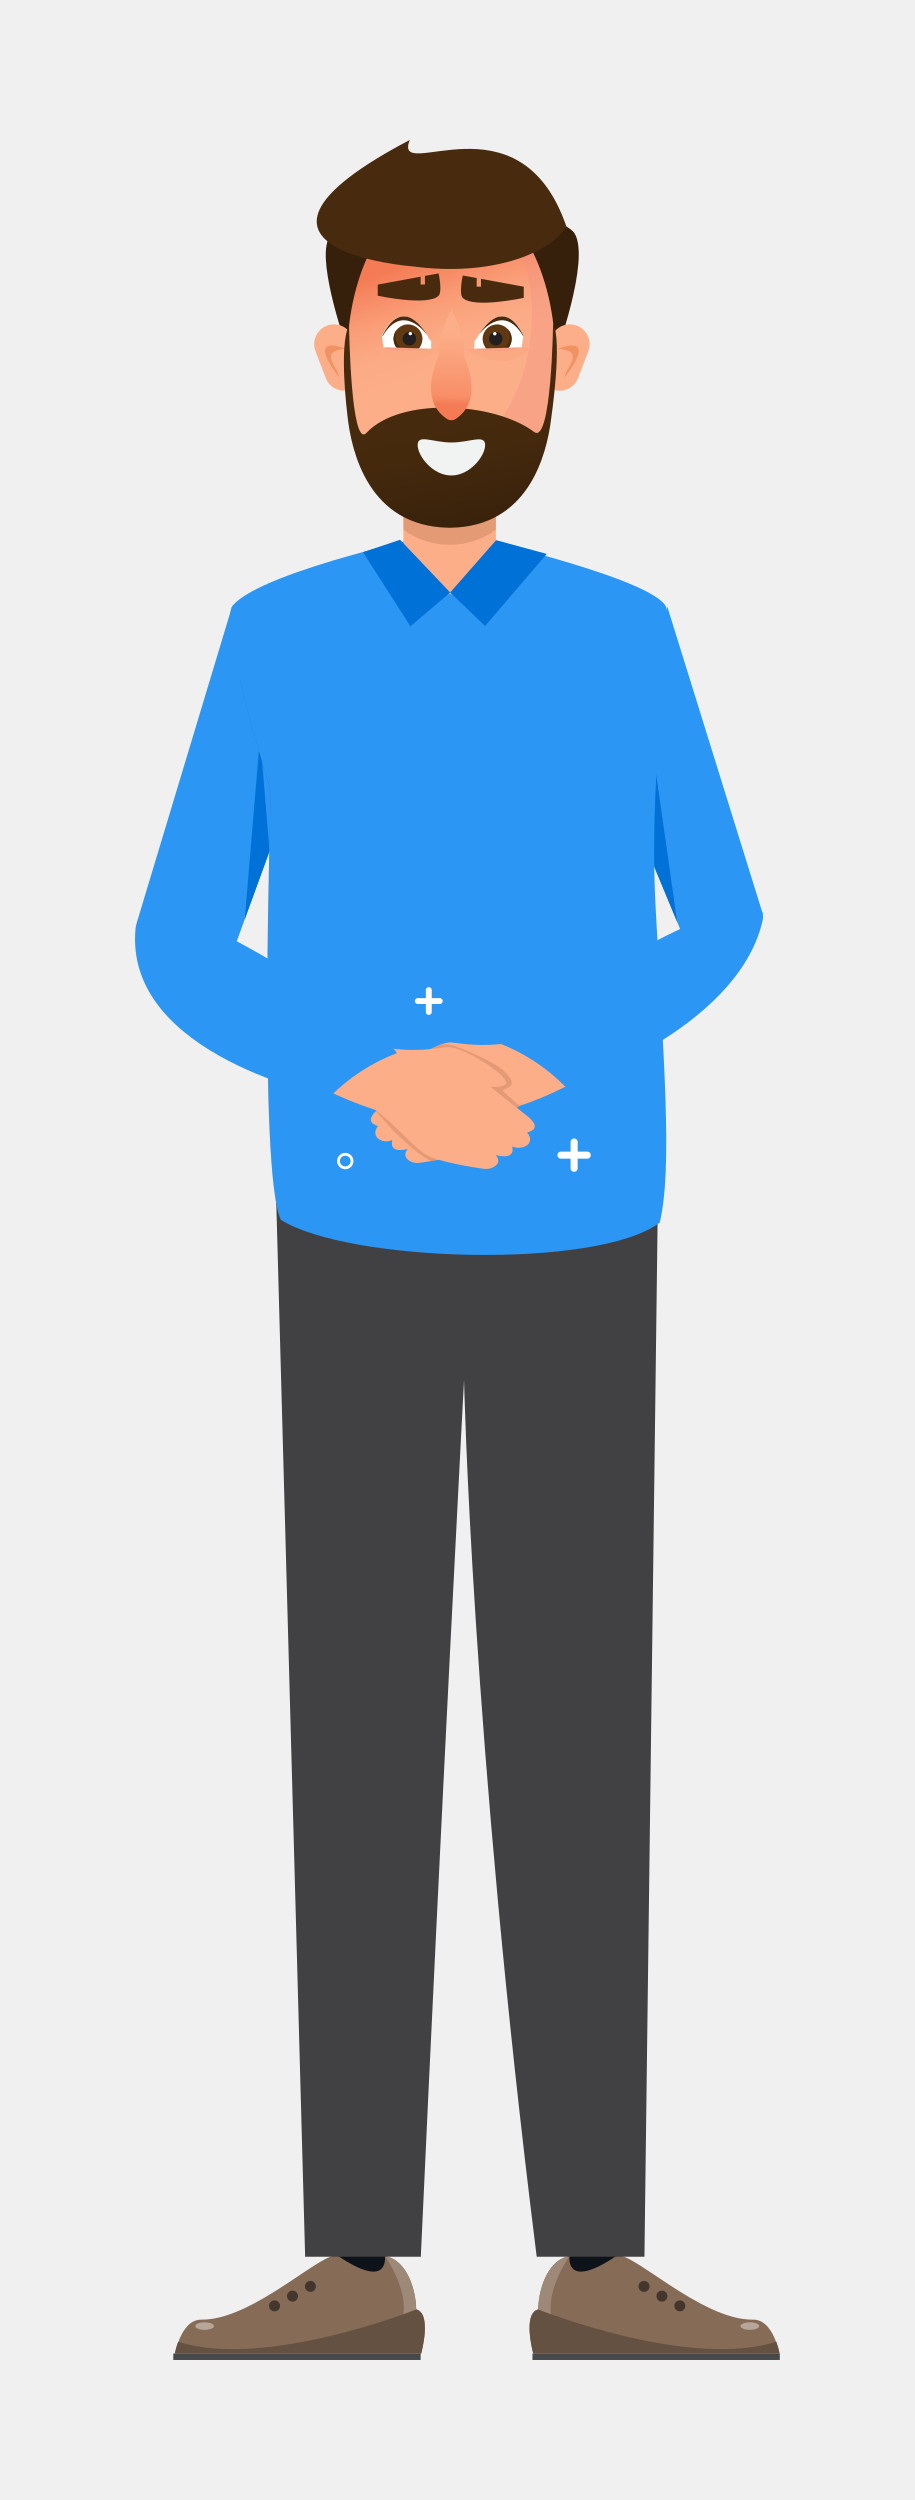
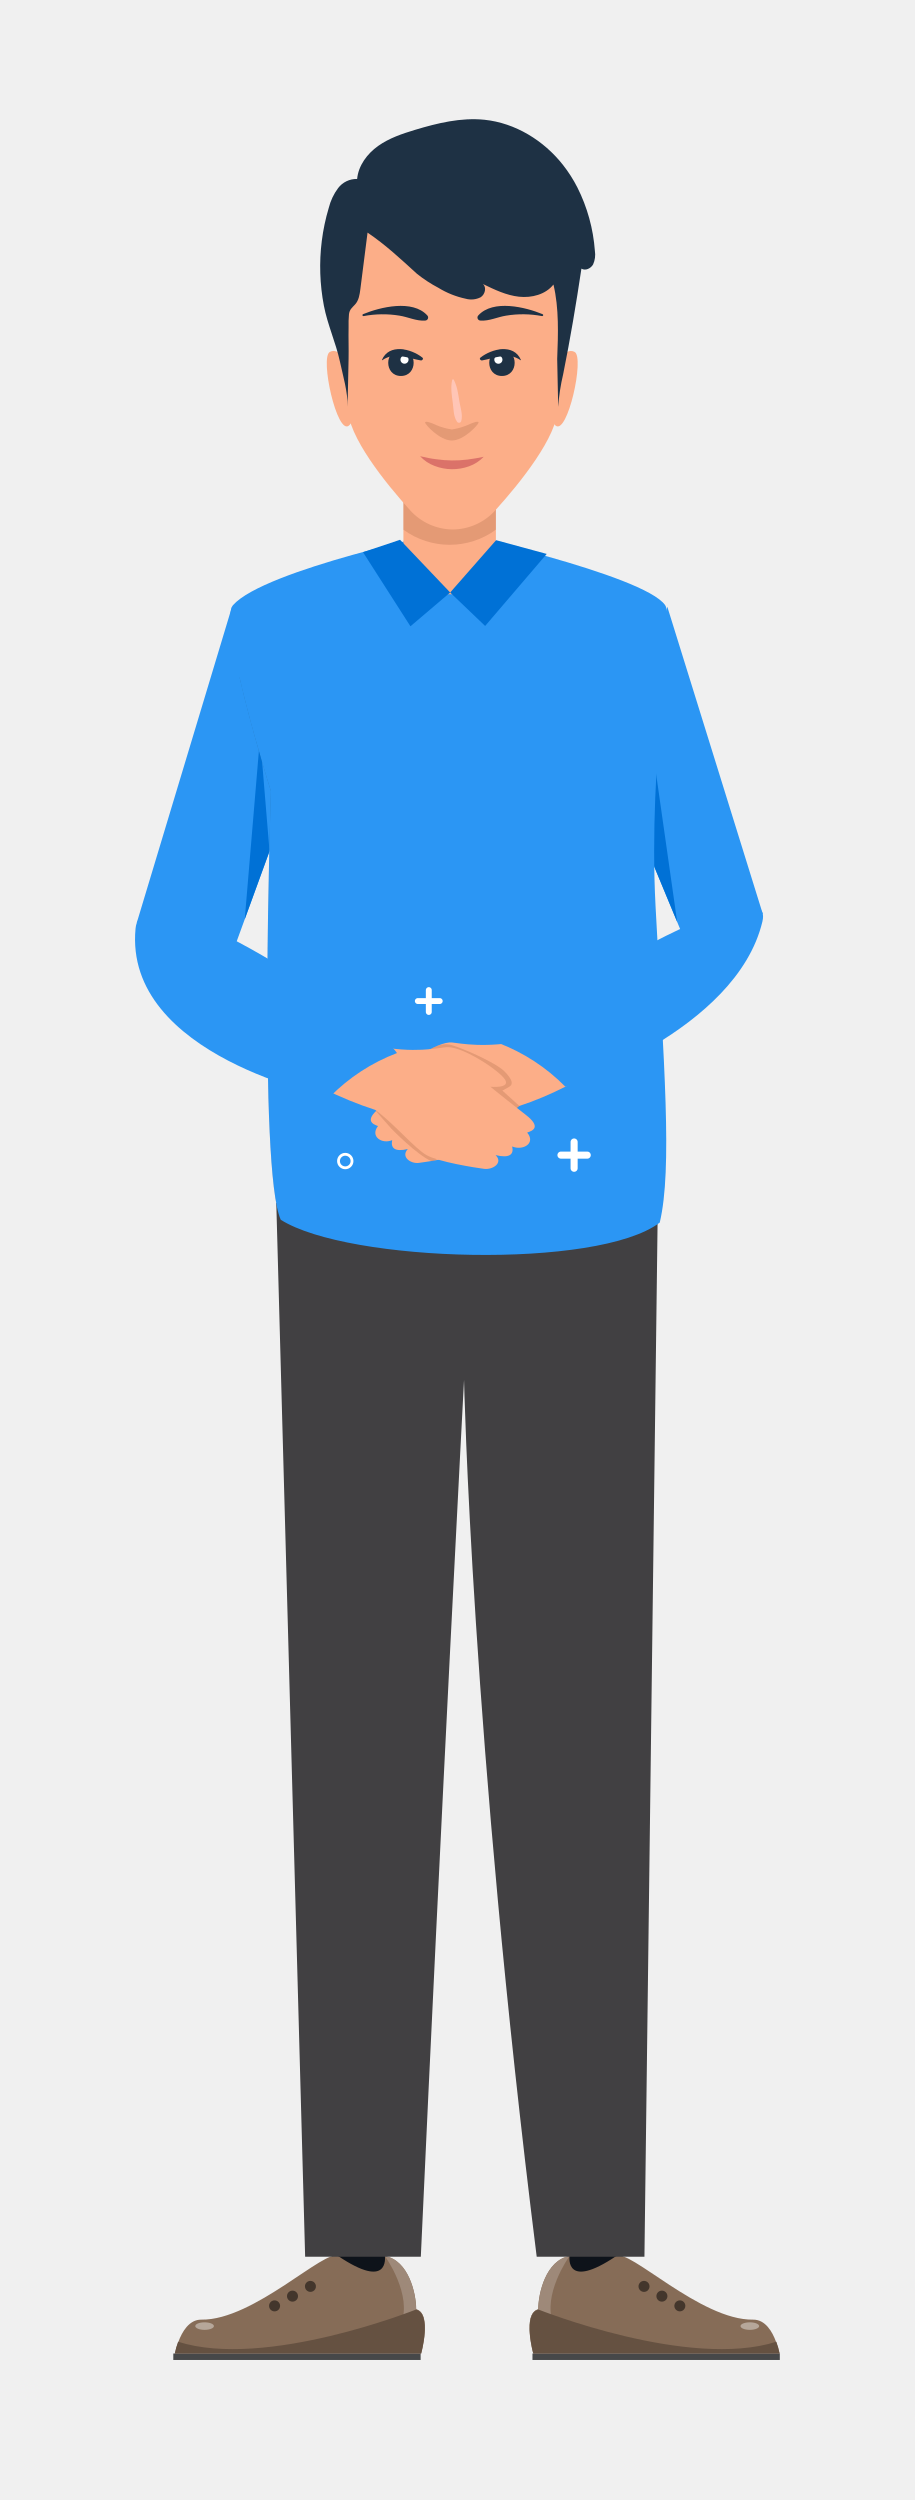
<svg xmlns="http://www.w3.org/2000/svg" viewBox="0 0 300.52 821.26">
  <defs>
-     <style>.cls-1{isolation:isolate;}.cls-2{fill:#2b96f4;}.cls-3{fill:#0071d6;}.cls-4{fill:#ddcfc9;mix-blend-mode:multiply;}.cls-5{fill:#0e131a;}.cls-6{fill:#866c57;}.cls-7{fill:#9e8979;}.cls-8{fill:#474849;}.cls-9{fill:#655141;}.cls-10{fill:#43362c;}.cls-11{fill:#b6a79a;}.cls-12{fill:#414042;}.cls-13{fill:#fcae88;}.cls-14{fill:#b06d4d;opacity:0.32;}.cls-15{fill:#36200b;}.cls-16{fill:#f09261;}.cls-17{fill:url(#linear-gradient);}.cls-18{fill:#f28a83;opacity:0.3;}.cls-19{fill:url(#linear-gradient-2);}.cls-20{fill:#482b0e;}.cls-21{fill:#fff;}.cls-22{fill:#603913;}.cls-23{fill:#231f20;}.cls-24{fill:#fba983;}.cls-25{fill:url(#linear-gradient-3);}.cls-26{fill:#f1f2f2;}.cls-27,.cls-28,.cls-29{fill:none;stroke:#fff;stroke-linecap:round;stroke-linejoin:round;}.cls-27{stroke-width:2.33px;}.cls-28{stroke-width:1.94px;}.cls-29{stroke-width:0.93px;}</style>
-     <linearGradient id="linear-gradient" x1="137.22" y1="85.46" x2="149.17" y2="119.77" gradientUnits="userSpaceOnUse">
-       <stop offset="0" stop-color="#f47b54" />
-       <stop offset="0.17" stop-color="#f68a64" />
-       <stop offset="0.44" stop-color="#fa9e78" />
-       <stop offset="0.72" stop-color="#fbaa84" />
-       <stop offset="1" stop-color="#fcae88" />
-     </linearGradient>
-     <linearGradient id="linear-gradient-2" x1="158.17" y1="176.27" x2="148.28" y2="123.06" gradientUnits="userSpaceOnUse">
-       <stop offset="0" stop-color="#36200b" />
-       <stop offset="0.05" stop-color="#38210b" />
-       <stop offset="0.53" stop-color="#44290d" />
-       <stop offset="1" stop-color="#482b0e" />
-     </linearGradient>
-     <linearGradient id="linear-gradient-3" x1="148.06" y1="132.83" x2="148.77" y2="109.41" gradientUnits="userSpaceOnUse">
-       <stop offset="0" stop-color="#f47b54" />
-       <stop offset="0.06" stop-color="#f68760" />
-       <stop offset="0.13" stop-color="#f89069" />
-       <stop offset="0.24" stop-color="#f8936c" />
-       <stop offset="1" stop-color="#fcae88" />
-     </linearGradient>
+     <style>.cls-1{isolation:isolate;}.cls-2{fill:#2b96f4;}.cls-3{fill:#0071d6;}.cls-4{fill:#ddcfc9;mix-blend-mode:multiply;}.cls-5{fill:#0e131a;}.cls-6{fill:#866c57;}.cls-7{fill:#9e8979;}.cls-8{fill:#474849;}.cls-9{fill:#655141;}.cls-10{fill:#43362c;}.cls-11{fill:#b6a79a;}.cls-12{fill:#414042;}.cls-13{fill:#fcae88;}.cls-14{fill:#b06d4d;opacity:0.32;}.cls-15,.cls-16,.cls-17{fill:none;stroke:#fff;stroke-linecap:round;stroke-linejoin:round;}.cls-15{stroke-width:2.33px;}.cls-16{stroke-width:1.94px;}.cls-17{stroke-width:0.93px;}.cls-18{fill:#1e3144;}.cls-19{fill:#fff;}.cls-20{fill:#db7269;}.cls-21{fill:#ffc5b6;}</style>
  </defs>
  <g class="cls-1">
    <g id="OBJECT">
      <polygon class="cls-2" points="76.22 199.3 44.92 303.17 75.64 315.04 95.71 259.92 76.22 199.3" />
      <polygon class="cls-3" points="88.54 279.61 80.4 301.97 85.43 242.1 88.54 279.61" />
      <polygon class="cls-2" points="219.21 199.3 250.57 300.2 227.86 315.89 205.27 261.43 219.21 199.3" />
      <polygon class="cls-3" points="213.9 282.24 222.46 302.88 213.9 242.75 213.9 282.24" />
      <path class="cls-4" d="M158.84,400.76c-27.82,1-49.85-13.07-54.26-27.67s-3.15-77.3-5.06-104.75c-1.33-18.95-8.4-34-20.84-45.89C82.62,239.72,89,259.91,89,259.91S84.79,384.47,92.23,400.7c16.11,10.19,66.19,12.74,100.22,7.45C180.81,407.66,170,400.36,158.84,400.76Z" />
      <g id="doctor">
        <polygon class="cls-5" points="203.81 756.89 205.19 723.68 187.31 723.68 185.94 756.89 203.81 756.89" />
        <path class="cls-6" d="M256.1,773.14H175.18s-1.88-6.78-1-11.09c.36-1.68,1.14-3,2.62-3.37,0-5.28,2.5-16.13,10.28-17.52h0c0,.38-1.42,11.23,15.3,0,4.16-2.79,27.73,21.11,45,20.85,4.05-.06,6.35,4,7.54,7.26A24.47,24.47,0,0,1,256.1,773.14Z" />
        <path class="cls-7" d="M187.13,741.05c-.23.33-9.17,12.9-5.33,22.37a22.3,22.3,0,0,1-7.57-1.49c.36-1.67,1.14-3,2.62-3.36,0-5.29,2.5-16.13,10.28-17.52Z" />
        <rect class="cls-8" x="174.92" y="773.14" width="81.25" height="2.12" />
        <path class="cls-9" d="M256.1,773.14H175.18s-3.62-13.07,1.67-14.46c0,0,49.44,19.76,78.17,10.59A24.47,24.47,0,0,1,256.1,773.14Z" />
        <path class="cls-10" d="M213.37,751.09a1.81,1.81,0,1,1-1.81-1.81A1.81,1.81,0,0,1,213.37,751.09Z" />
        <path class="cls-10" d="M219.25,754.29a1.81,1.81,0,1,1-1.81-1.81A1.81,1.81,0,0,1,219.25,754.29Z" />
        <path class="cls-10" d="M225.14,757.49a1.81,1.81,0,1,1-1.8-1.81A1.81,1.81,0,0,1,225.14,757.49Z" />
        <path class="cls-11" d="M249.38,764.13c0,.68-1.37,1.24-3.06,1.24s-3.06-.56-3.06-1.24,1.37-1.24,3.06-1.24S249.38,763.44,249.38,764.13Z" />
        <polygon class="cls-5" points="109.72 756.89 108.34 723.68 126.22 723.68 127.6 756.89 109.72 756.89" />
        <path class="cls-6" d="M57.43,773.14h80.92s1.88-6.78,1-11.09c-.35-1.68-1.13-3-2.62-3.37,0-5.28-2.5-16.13-10.28-17.52h0c0,.38,1.42,11.23-15.3,0-4.16-2.79-27.73,21.11-45,20.85-4-.06-6.35,4-7.54,7.26A24.47,24.47,0,0,0,57.43,773.14Z" />
        <path class="cls-7" d="M126.4,741.05c.24.33,9.17,12.9,5.33,22.37a22.3,22.3,0,0,0,7.57-1.49c-.35-1.67-1.13-3-2.62-3.36,0-5.29-2.5-16.13-10.28-17.52Z" />
        <rect class="cls-8" x="56.93" y="773.14" width="81.25" height="2.12" />
        <path class="cls-9" d="M57.43,773.14h80.92s3.62-13.07-1.67-14.46c0,0-49.43,19.76-78.17,10.59A24.47,24.47,0,0,0,57.43,773.14Z" />
        <path class="cls-10" d="M100.17,751.09a1.81,1.81,0,1,0,1.8-1.81A1.8,1.8,0,0,0,100.17,751.09Z" />
        <path class="cls-10" d="M94.28,754.29a1.81,1.81,0,1,0,1.81-1.81A1.81,1.81,0,0,0,94.28,754.29Z" />
        <path class="cls-10" d="M88.39,757.49a1.81,1.81,0,1,0,1.81-1.81A1.81,1.81,0,0,0,88.39,757.49Z" />
        <path class="cls-11" d="M64.15,764.13c0,.68,1.37,1.24,3.06,1.24s3.06-.56,3.06-1.24-1.37-1.24-3.06-1.24S64.15,763.44,64.15,764.13Z" />
        <path class="cls-12" d="M90.76,395.16l9.48,346.19h38c6.67-146.07,14.2-288.06,14.2-288.06s2.47,117.23,23.87,288.06h35.39l4.4-346.19Z" />
      </g>
      <path class="cls-2" d="M216.73,401.62c-20.33,15.45-102.3,13.13-124.5-.92C84.79,384.47,89,259.91,89,259.91s-17.53-55.37-12.45-61.12c10.32-11.69,70.69-24.22,70.69-24.22s64.23,14.18,71.26,24.22c3.41,4.88-5.71,50.08-3.15,98.89C218.08,349.35,220.94,383.84,216.73,401.62Z" />
      <rect class="cls-13" x="132.52" y="158.47" width="30.38" height="36.74" />
      <path class="cls-14" d="M132.52,158.47V174a25.7,25.7,0,0,0,30.38,0V158.47Z" />
      <polygon class="cls-3" points="147.88 194.64 134.83 205.74 119.25 181.4 131.41 177.32 147.88 194.64" />
      <polygon class="cls-3" points="147.88 194.64 159.37 205.63 179.6 181.97 162.97 177.45 147.88 194.64" />
-       <path class="cls-15" d="M168.66,67.67s17.62,5,20.09,9c5.3,8.76-6.38,40.44-6.38,40.44Z" />
-       <path class="cls-15" d="M114.07,114.64s-9.83-27.49-6.29-35.88c2.92-6.94,24.88-17,24.88-17l11.6,15.34Z" />
-       <path class="cls-13" d="M189.92,124.17a6.52,6.52,0,0,1-8.41,3.76h0a6.52,6.52,0,0,1-3.76-8.41l3.36-8.78a6.52,6.52,0,0,1,8.41-3.76h0a6.52,6.52,0,0,1,3.75,8.41Z" />
-       <path class="cls-16" d="M183.34,114.56s13.75-5.78,2.17,9.4C185.51,121.07,192.75,115.29,183.34,114.56Z" />
-       <path class="cls-13" d="M107,124.17a6.52,6.52,0,0,0,8.41,3.76h0a6.51,6.51,0,0,0,3.75-8.41l-3.36-8.78a6.51,6.51,0,0,0-8.4-3.76h0a6.52,6.52,0,0,0-3.76,8.41Z" />
-       <path class="cls-16" d="M113.57,114.56s-13.74-5.78-2.17,9.4C111.4,121.07,104.17,115.29,113.57,114.56Z" />
-       <path class="cls-17" d="M182.39,117.11a86.58,86.58,0,0,1-2.17,19.46h0c-.32,1.47-.71,2.89-1.11,4.29-.35,1.18-.72,2.33-1.12,3.45-5.85,16.83-17,28.19-29.74,28.19-12.54,0-23.52-11-29.45-27.35-.5-1.4-1-2.82-1.4-4.29s-.78-2.81-1.12-4.27v0a86.57,86.57,0,0,1-2.18-19.46c0-2.5.11-5,.31-7.37,0-.15,0-.22,0-.22,2.29-27,16.57-47.78,33.83-47.78s31.65,20.92,33.85,48.05C182.28,112.18,182.39,114.63,182.39,117.11Z" />
-       <path class="cls-18" d="M182.37,117.11a87.16,87.16,0,0,1-2.17,19.46h0c-.33,1.47-.71,2.89-1.12,4.29-.31,1.07-.65,2.12-1,3.14,0,.1-.07.21-.11.32-5.85,16.82-17,28.19-29.74,28.19-7.62,0-14.66-4.06-20.35-10.91,59.3-14.52,47.35-77.77,42.57-77.48-26.18,1.61-39.35-2.69-43.72-10,5.87-7.73,13.35-12.35,21.5-12.35,16.54,0,30.33,19.07,33.47,44.4.15,1.2.28,2.41.38,3.65C182.26,112.18,182.37,114.63,182.37,117.11Z" />
-       <path class="cls-19" d="M181.69,106.17s-.49,40.05-6.23,35.73c-13-9.8-44-11.62-55.06.29-5.18,5.58-5.74-35.38-5.74-35.38-3.46,6.67-.54,29.55-.54,29.55h0c1.26,12.22,7.07,36.57,33.24,37h.71c25.26-.39,31.48-23.39,33-35.9h0S184.82,112.15,181.69,106.17Z" />
-       <path class="cls-20" d="M158,91.6v2.58h-1.41V91.34L152,90.51s-1.29,6,0,7.34c3.55,3.57,20.05,0,20.05,0V94.18Z" />
-       <path class="cls-20" d="M138.18,90.89v2.59h1.41V90.63l4.5-.82s1.29,6,0,7.33c-3.54,3.57-20,0-20,0V93.48Z" />
-       <path class="cls-13" d="M172.21,110.79c-.11-.23-.21-.44-.32-.65h0C172,110.34,172.1,110.56,172.21,110.79Z" />
-       <path class="cls-21" d="M172.05,110.45l-.16-.31,0,.34-.77,5.38a14.79,14.79,0,0,1-15.42.21l.19-4h0a23.15,23.15,0,0,0,1.41-2.09h0c.14-.22.29-.44.44-.66s.34-.49.52-.73l.2-.28.21-.27c.35-.45.72-.89,1.1-1.3l.47-.47q.24-.24.48-.45l.25-.21.25-.21.25-.19c.17-.13.34-.24.51-.35a6.85,6.85,0,0,1,.79-.44l.25-.11a5.37,5.37,0,0,1,.56-.21l.28-.08.16,0,.15,0a4.52,4.52,0,0,1,1.6,0l.52.13a6.51,6.51,0,0,1,2.69,1.74,10.69,10.69,0,0,1,.82.92,19.87,19.87,0,0,1,2,3.17c0,.08.09.16.13.25S172,110.35,172.05,110.45Z" />
-       <path class="cls-20" d="M171.89,110.14l0,.34c-6.8-11.55-14.59-.5-14.59-.5v0h0c.14-.22.29-.44.44-.66s.34-.49.52-.73l.2-.28.21-.27c.35-.45.72-.89,1.1-1.3l.47-.47q.24-.24.48-.45l.25-.21.25-.21.25-.19c.17-.13.34-.24.51-.35a6.85,6.85,0,0,1,.79-.44l.25-.11a5.37,5.37,0,0,1,.56-.21l.28-.08.16,0,.15,0a4.52,4.52,0,0,1,1.6,0l.52.13a6.51,6.51,0,0,1,2.69,1.74,10.69,10.69,0,0,1,.82.92,19.87,19.87,0,0,1,2,3.17A2,2,0,0,1,171.89,110.14Z" />
-       <path class="cls-22" d="M168,112.09a4.76,4.76,0,1,1-3.93-5.46A4.78,4.78,0,0,1,168,112.09Z" />
-       <path class="cls-20" d="M166.86,108.16a4.69,4.69,0,0,1,.56,3.12A4.75,4.75,0,0,1,162,115.2a4.69,4.69,0,0,1-2.78-1.53,4.75,4.75,0,1,0,7.68-5.51Z" />
-       <path class="cls-23" d="M165.06,111.62a2.23,2.23,0,1,1-1.84-2.56A2.23,2.23,0,0,1,165.06,111.62Z" />
-       <path class="cls-21" d="M163.11,109.72a.58.58,0,0,1-.66.47.57.57,0,1,1,.19-1.13A.57.57,0,0,1,163.11,109.72Z" />
-       <path class="cls-24" d="M152.29,114.67,174.5,114S168.34,124,152.29,114.67Z" />
-       <path class="cls-18" d="M171.17,114.09c-3.71,2.2-15.52.55-15.52.55l.8-.1Z" />
-       <path class="cls-21" d="M125.29,110.45c.06-.1.11-.21.16-.31l0,.34.78,5.38a14.77,14.77,0,0,0,15.41.21l0-4h0A5,5,0,0,1,140.3,110h0a1.87,1.87,0,0,1-.64-.66l-.52-.73-.21-.28-.2-.27c-.36-.45-.73-.89-1.11-1.3l-.47-.47c-.16-.16-.31-.31-.48-.45l-.24-.21-.25-.21-.26-.19c-.17-.13-.34-.24-.51-.35a6.85,6.85,0,0,0-.79-.44l-.25-.11a5.37,5.37,0,0,0-.56-.21l-.28-.08-.16,0-.15,0a4.47,4.47,0,0,0-1.59,0l-.53.13a6.51,6.51,0,0,0-2.69,1.74c-.27.28-.55.58-.82.92a19.87,19.87,0,0,0-2,3.17l-.13.25C125.4,110.24,125.35,110.35,125.29,110.45Z" />
-       <path class="cls-20" d="M125.66,110.14l0,.34c6.81-11.55,14.6-.5,14.6-.5v0h0l-.44-.66c-.17-.24-.34-.49-.52-.73l-.2-.28-.21-.27c-.35-.45-.72-.89-1.1-1.3l-.47-.47-.48-.45-.25-.21-.25-.21-.26-.19a5.62,5.62,0,0,0-.5-.35,6.85,6.85,0,0,0-.79-.44l-.25-.11q-.29-.12-.57-.21l-.27-.08-.16,0-.15,0a4.52,4.52,0,0,0-1.6,0l-.52.13a6.45,6.45,0,0,0-2.69,1.74,10.69,10.69,0,0,0-.82.92,19.87,19.87,0,0,0-2,3.17A2,2,0,0,0,125.66,110.14Z" />
-       <path class="cls-22" d="M129.34,112.09a4.75,4.75,0,1,0,3.92-5.46A4.76,4.76,0,0,0,129.34,112.09Z" />
-       <path class="cls-20" d="M130.48,108.16a4.69,4.69,0,0,0-.56,3.12,4.75,4.75,0,0,0,5.46,3.92,4.69,4.69,0,0,0,2.78-1.53,4.75,4.75,0,1,1-7.68-5.51Z" />
-       <path class="cls-23" d="M132.29,111.62a2.23,2.23,0,1,0,1.84-2.56A2.22,2.22,0,0,0,132.29,111.62Z" />
-       <path class="cls-21" d="M134.23,109.72a.58.58,0,0,0,1.14-.19.57.57,0,0,0-.66-.47A.58.58,0,0,0,134.23,109.72Z" />
-       <path class="cls-24" d="M145.05,114.67l-22.2-.68S129,124,145.05,114.67Z" />
-       <path class="cls-18" d="M126.17,114.09c3.72,2.2,15.52.55,15.52.55l-.79-.1Z" />
-       <path class="cls-25" d="M152.38,116.87c.25-7.47-4-15.16-4-15.16s-4.52,7.69-4.27,15.16c-3.13,7.39-4.4,15.8,2.48,20.6a2.79,2.79,0,0,0,1.65.57h.06a2.79,2.79,0,0,0,1.65-.57C156.77,132.67,155.51,124.26,152.38,116.87Z" />
-       <path class="cls-20" d="M135.85,87.53S65.15,82.47,134.57,46c-5.63,14.8,36.12-16.46,51.49,28.41C180.35,83.61,160.63,90.88,135.85,87.53Z" />
-       <path class="cls-26" d="M137.2,146.17c0-3.66,5-.82,11.08-.81s11.1-2.83,11.09.84-5,10-11.1,10S137.19,149.84,137.2,146.17Z" />
      <path class="cls-13" d="M232.43,308.06v.28a27.91,27.91,0,0,1-9.66,23.27c-11.6,10-31.33,24.9-52.17,31.7-5.51,4.18-11.86,12.39-15.5,14.53s-14.77,3.84-17.51,4.18-6-2-3.62-4.56c-4.21,1-5.68-.24-5.14-2.92-3.23,1.41-7.37-1.11-4.66-4.63-1.62-.57-4.57-1.78.39-5.83s10.71-8.92,10.71-8.92-6.25.54-4.52-2.43,12.9-10.73,17.75-10.27,35.2,7.44,73.73-29.79" />
      <path class="cls-14" d="M140.61,345.24s3.75-3.08,7.7-1.94S163,349.15,165.77,352s2.81,4.24,1.53,5-2.27,1.27-2.27,1.27l5.63,5.08-2.37,2s-25.07,16.7-26.5,16.12c-4.7-1.93-13.13-10.6-13.13-10.6s-5.14-5.77-5.39-6.16S140.61,345.24,140.61,345.24Z" />
      <path class="cls-13" d="M56.06,308.09v.27a27.34,27.34,0,0,0,10,22.92c12.47,10.19,34.31,26,57.21,33.33,6,4.3,12.93,12.65,16.88,14.87s15.9,4.11,18.85,4.49,6.38-2,3.8-4.51c4.51,1.08,6.09-.14,5.45-2.84,3.48,1.47,7.9-1,4.92-4.57,1.72-.55,4.88-1.71-.51-5.87S161.09,357,161.09,357s6.71.65,4.81-2.36-14-11-19.21-10.64-32.58,8.22-74.52-29.79" />
-       <line class="cls-27" x1="188.6" y1="375.15" x2="188.6" y2="383.78" />
-       <line class="cls-27" x1="192.91" y1="379.46" x2="184.28" y2="379.46" />
-       <line class="cls-28" x1="140.86" y1="325.25" x2="140.86" y2="332.44" />
-       <line class="cls-28" x1="144.45" y1="328.85" x2="137.26" y2="328.85" />
-       <circle class="cls-29" cx="113.42" cy="381.41" r="2.22" />
+       <line class="cls-15" x1="188.6" y1="375.15" x2="188.6" y2="383.78" />
+       <line class="cls-15" x1="192.91" y1="379.46" x2="184.28" y2="379.46" />
+       <line class="cls-16" x1="140.86" y1="325.25" x2="140.86" y2="332.44" />
+       <line class="cls-16" x1="144.45" y1="328.85" x2="137.26" y2="328.85" />
+       <circle class="cls-17" cx="113.42" cy="381.41" r="2.22" />
      <path class="cls-2" d="M250.45,302.75c5.1-21.34-81.66,31.37-86.77,39.85A61.71,61.71,0,0,1,185.74,357S241.84,338.8,250.45,302.75Z" />
      <path class="cls-2" d="M44.53,305c2.11-22.16,80.76,32.45,85.88,40.93a61.69,61.69,0,0,0-22.07,14.41S40.53,347,44.53,305Z" />
+       <path class="cls-13" d="M182.65,120.14s2.78-6.32,6.12-4.53-2.38,27.64-6.31,24.16S182.65,120.14,182.65,120.14Z" />
+       <path class="cls-13" d="M114.47,120.14s-2.78-6.32-6.12-4.53,2.39,27.64,6.32,24.16S114.47,120.14,114.47,120.14Z" />
+       <path class="cls-13" d="M148.75,173.94h0a19.05,19.05,0,0,1-14.13-6.43c-7.83-8.68-20.44-24.16-20.44-33.82L112,96.44c0-20.38,17.62-33.37,36.71-33.37h0c11.83,0,23.09,4.89,29.95,13.46a30.93,30.93,0,0,1,6.76,19.66l-2.14,37.5c0,9.66-12.62,25.14-20.45,33.82A19,19,0,0,1,148.75,173.94Z" />
+       <path class="cls-18" d="M189.67,61.58a45.23,45.23,0,0,0-4.75-7.43c-6.3-8-15.66-13.77-25.8-14.81-7.69-.78-15.39,1.09-22.79,3.32-4.23,1.28-8.5,2.72-12.1,5.28s-6.51,6.45-6.91,10.85a7.59,7.59,0,0,0-6.25,3A18.23,18.23,0,0,0,108,68.29a66.66,66.66,0,0,0-2.29,10.85,68,68,0,0,0,.68,21.25c1.22,6.35,3.88,12,5.27,18.36,1,4.7,2.62,10,2.52,14.85,0,0,.33-15.72.33-15.74.07-3.42-.07-6.84,0-10.26a37.8,37.8,0,0,1,.13-4.39c.2-1.56,1-2.09,2-3.19,1.24-1.35,1.52-3.29,1.75-5.11q1.17-9.24,2.35-18.5c5.91,4,11,8.76,16.24,13.54a44.2,44.2,0,0,0,7,4.58,28.5,28.5,0,0,0,9,3.6,6.79,6.79,0,0,0,4.93-.49c1.43-.92,2-3.2.76-4.33,3.78,1.84,7.64,3.7,11.81,4.16s8.77-.73,11.33-4c1.87,7.79,1.54,16.45,1.23,24.44l.33,15.74A65.06,65.06,0,0,1,185,122.94c2.32-11.54,4.25-23,6-34.69,1.3.8,3.1-.06,3.84-1.39a7.85,7.85,0,0,0,.58-4.46A55.24,55.24,0,0,0,189.67,61.58Z" />
+       <path class="cls-14" d="M153.43,139.7a21.64,21.64,0,0,1-5,1.39,21.62,21.62,0,0,1-5-1.39c-2.06-1-3.83-1.5-3.78-.87s4.76,5.88,8.78,5.88,8.74-5.25,8.78-5.88S155.49,138.73,153.43,139.7Z" />
+       <path class="cls-18" d="M131.71,123.51c5.56,0,5.57-8.65,0-8.65s-5.57,8.65,0,8.65Z" />
+       <path class="cls-19" d="M134.21,118.16a1.33,1.33,0,1,1-1.33-1.34A1.33,1.33,0,0,1,134.21,118.16Z" />
+       <path class="cls-18" d="M125.55,118.34c4.12-2.85,8.35-.67,12.68.06.48.08,1-.54.54-.92-3.76-3-11-4.7-13.31.77,0,0,0,.13.09.09Z" />
+       <path class="cls-18" d="M164.89,123.51c-5.56,0-5.57-8.65,0-8.65s5.57,8.65,0,8.65Z" />
+       <path class="cls-19" d="M162.38,118.16a1.34,1.34,0,1,0,1.33-1.34A1.34,1.34,0,0,0,162.38,118.16Z" />
+       <path class="cls-18" d="M171.13,118.25c-2.34-5.47-9.55-3.75-13.31-.77-.48.38.06,1,.54.92,4.33-.73,8.57-2.91,12.68-.06.06,0,.11,0,.09-.09Z" />
+       <path class="cls-18" d="M119.42,103.84a34,34,0,0,1,11.81-.15c2.81.44,5.6,1.84,8.42,1.62a1,1,0,0,0,.7-1.71c-4.84-5.3-15.45-2.73-21.1-.39a.33.33,0,0,0,.17.63Z" />
+       <path class="cls-18" d="M178.25,103.21c-5.66-2.35-16.26-4.91-21.11.39a1,1,0,0,0,.71,1.71c2.79.22,5.63-1.19,8.41-1.62a33.7,33.7,0,0,1,11.81.15.33.33,0,0,0,.18-.63Z" />
+       <path class="cls-20" d="M138,149.86c1.87.43,3.59.81,5.31,1a38.64,38.64,0,0,0,5.12.4,36.94,36.94,0,0,0,5.13-.29c1.73-.2,3.46-.54,5.34-.92a12.11,12.11,0,0,1-4.79,3.12,16.19,16.19,0,0,1-11.39-.13A12.15,12.15,0,0,1,138,149.86Z" />
+       <path class="cls-21" d="M148.54,124.82c-.56,2.56-.14,5,.21,7.57.27,2,.19,4.44,1.37,6.12a.77.77,0,0,0,1.4-.18c.57-2-.23-4.25-.57-6.24-.42-2.55-.68-5-1.88-7.34a.29.29,0,0,0-.53.07Z" />
    </g>
  </g>
</svg>
